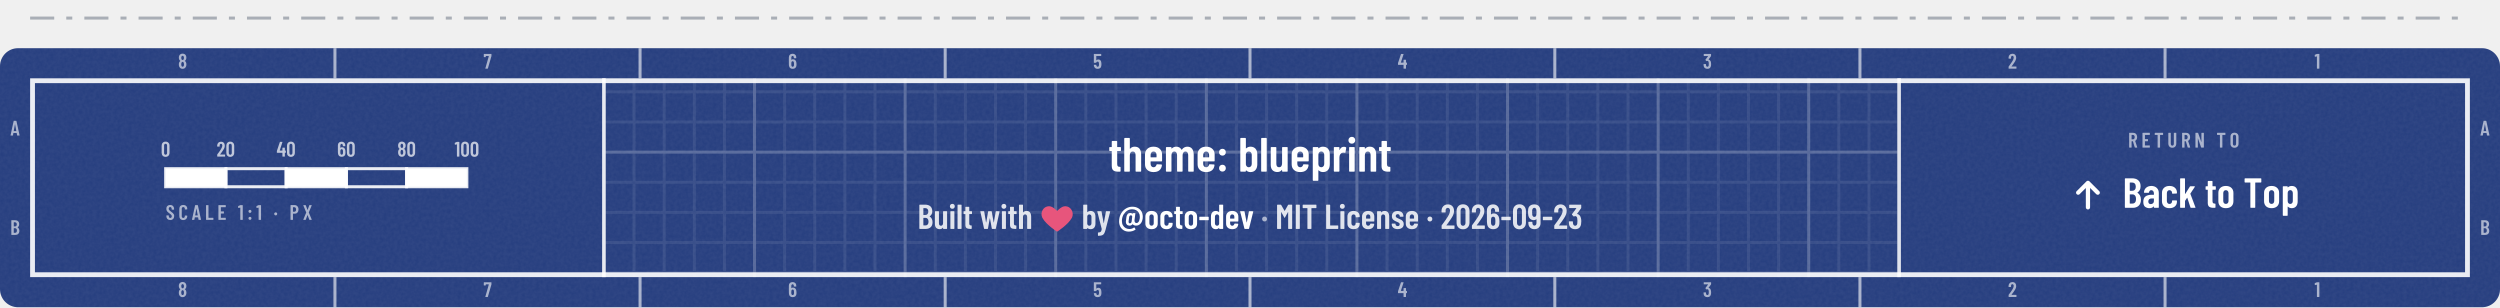
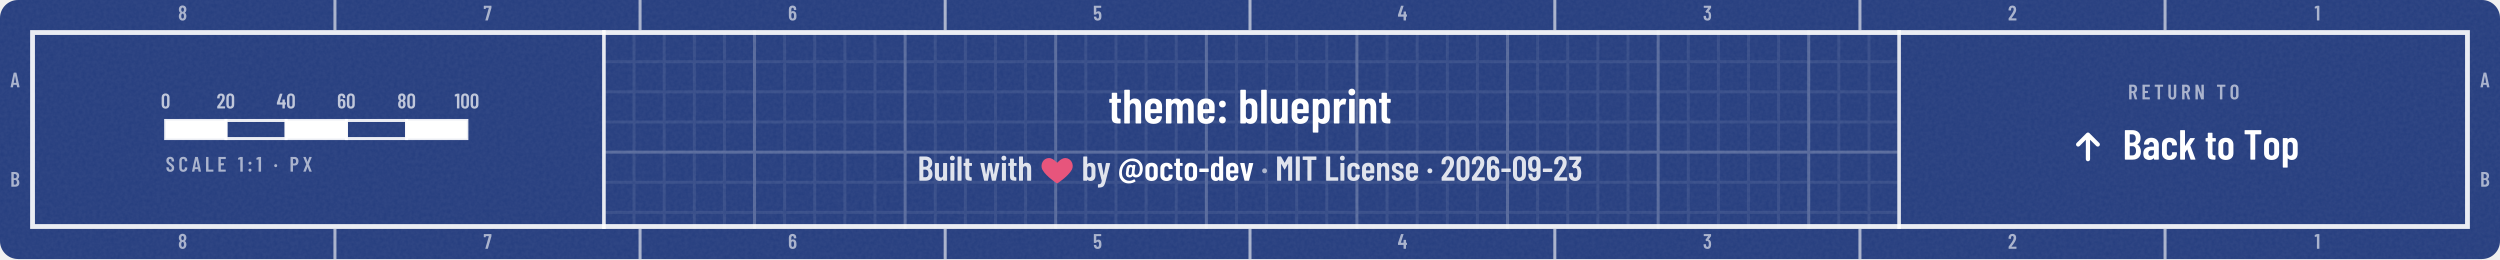
- <svg xmlns="http://www.w3.org/2000/svg" width="830" height="102" viewBox="0 0 830 102" role="img" aria-labelledby="t d">
+ <svg xmlns="http://www.w3.org/2000/svg" width="830" height="86" viewBox="0 0 830 86" role="img" aria-labelledby="t d">
  <defs>
    <clipPath id="kc1">
-       <rect x="0" y="16" width="830" height="86" rx="6" />
+       <rect x="0" y="0" width="830" height="86" rx="6" />
    </clipPath>
    <filter id="kn2" x="0" y="0" width="100%" height="100%">
      <feTurbulence type="fractalNoise" baseFrequency=".85" numOctaves="2" stitchTiles="stitch" />
      <feColorMatrix values="0 0 0 0 1 0 0 0 0 1 0 0 0 0 1 0 0 0 0.06 0" />
    </filter>
    <pattern id="kp3" width="10" height="10" patternUnits="userSpaceOnUse">
      <path d="M10 .5H.5V10" fill="none" stroke="#FFFFFF" stroke-opacity="0.075" />
    </pattern>
    <pattern id="kp4" width="50" height="50" patternUnits="userSpaceOnUse">
      <path d="M50 .5H.5V50" fill="none" stroke="#FFFFFF" stroke-opacity="0.16" />
    </pattern>
    <clipPath id="kc5">
-       <path clip-rule="evenodd" d="M10 26h810v66h-810zM10 26h190v66h-190zM630 26h190v66h-190z" />
+       <path clip-rule="evenodd" d="M10 10h810v66h-810zM10 10h190v66h-190zM630 10h190v66h-190z" />
    </clipPath>
    <path id="m45" d="M27 263V339Q27 344 30 348Q34 351 39 351H286Q291 351 294 348Q298 344 298 339V263Q298 258 294 254Q291 251 286 251H39Q34 251 30 254Q27 258 27 263Z" />
    <path id="m48" d="M38 183V517Q38 604 89 658Q140 711 224 711Q309 711 360 658Q412 604 412 517V183Q412 96 360 42Q309 -11 224 -11Q140 -11 89 42Q38 96 38 183ZM296 176V524Q296 563 276 586Q257 610 224 610Q192 610 173 586Q154 563 154 524V176Q154 137 173 114Q192 90 224 90Q257 90 276 114Q296 137 296 176Z" />
    <path id="m49" d="M122 700H218Q223 700 226 696Q230 693 230 688V12Q230 7 226 4Q223 0 218 0H126Q121 0 118 4Q114 7 114 12V576Q114 578 112 580Q111 582 109 581L27 565H24Q13 565 13 576L10 643Q10 653 18 657L107 697Q114 700 122 700Z" />
    <path id="m50" d="M173 100H392Q397 100 400 96Q404 93 404 88V12Q404 7 400 4Q397 0 392 0H43Q38 0 34 4Q31 7 31 12V92Q31 101 36 107L75 160Q114 212 152 266Q189 320 215 363Q273 459 273 522Q273 562 256 585Q238 608 209 608Q180 608 163 586Q146 563 147 526V487Q147 482 144 478Q140 475 135 475H41Q36 475 32 478Q29 482 29 487V530Q33 610 84 659Q134 708 214 708Q293 708 342 656Q390 605 390 521Q390 471 373 422Q356 373 319 317Q294 277 260 229Q225 181 214 166Q184 126 170 106Q168 104 169 102Q170 100 173 100Z" />
    <path id="m51" d="M387 218Q387 169 380 134Q368 66 326 29Q283 -8 210 -8Q134 -8 86 32Q38 73 32 143Q30 165 28 207Q28 219 40 219H132Q144 219 144 207Q146 173 148 156Q153 125 169 108Q185 92 210 92Q234 92 250 108Q266 123 271 152Q276 182 276 230Q276 281 269 315Q263 341 248 355Q233 369 210 369Q195 369 183 360Q177 356 174 356Q172 356 166 360L119 408Q115 412 115 417Q115 421 118 425L243 595Q245 597 244 599Q242 601 239 601H49Q44 601 40 604Q37 608 37 613V688Q37 693 40 696Q44 700 49 700H373Q378 700 382 696Q385 693 385 688V609Q385 602 380 594L266 438Q262 432 268 431Q309 426 338 392Q368 358 378 307Q387 267 387 218Z" />
    <path id="m52" d="M443 275V194Q443 189 440 186Q436 182 431 182H401Q396 182 396 177V12Q396 7 392 4Q389 0 384 0H292Q287 0 284 4Q280 7 280 12V177Q280 182 275 182H29Q24 182 20 186Q17 189 17 194V259Q17 268 19 274L158 690Q161 700 171 700H271Q277 700 280 696Q283 693 281 686L153 293Q152 287 157 287H275Q280 287 280 292V412Q280 417 284 420Q287 424 292 424H384Q389 424 392 420Q396 417 396 412V292Q396 287 401 287H431Q436 287 440 284Q443 280 443 275Z" />
    <path id="m53" d="M400 216Q400 175 396 146Q391 72 344 32Q297 -8 219 -8Q145 -8 99 30Q53 68 43 144L40 172Q40 184 52 184H144Q156 184 157 172Q157 166 159 154Q171 92 219 92Q244 92 260 108Q275 124 280 153Q284 178 284 217Q284 254 278 281Q273 307 258 322Q242 336 219 336Q171 336 157 290Q154 279 144 279H51Q46 279 42 282Q39 286 39 291V688Q39 693 42 696Q46 700 51 700H377Q382 700 386 696Q389 693 389 688V612Q389 607 386 604Q382 600 377 600H160Q155 600 155 595V400Q155 397 157 396Q159 396 161 398Q178 416 202 426Q227 437 254 437Q314 437 350 398Q387 360 394 290Q400 259 400 216Z" />
    <path id="m54" d="M401 216Q401 193 399 151Q394 75 346 34Q299 -8 221 -8Q147 -8 101 30Q55 69 46 144Q40 171 40 207L39 532Q39 613 88 660Q138 708 219 708Q295 708 343 660Q391 612 391 532V507Q391 502 388 498Q384 495 379 495H287Q282 495 278 498Q275 502 275 507V526Q275 560 258 582Q242 605 219 605Q191 605 174 583Q156 561 156 526V423Q156 420 158 419Q160 418 162 420Q191 447 234 447Q303 447 346 403Q389 359 396 286Q401 253 401 216ZM284 224Q284 250 279 295Q267 353 220 353Q196 353 180 338Q165 322 160 292Q156 257 156 224Q156 195 159 157Q164 125 180 108Q195 91 220 91Q245 91 260 109Q276 127 281 160Q284 196 284 224Z" />
    <path id="m55" d="M90 13 255 594Q257 600 251 600H116Q111 600 111 595V559Q111 554 108 550Q104 547 99 547H28Q23 547 20 550Q16 554 16 559L17 688Q17 693 20 696Q24 700 29 700H368Q373 700 376 696Q380 693 380 688V607Q380 603 378 593L211 10Q208 0 197 0H100Q87 0 90 13Z" />
    <path id="m56" d="M325 364Q358 345 375 306Q396 259 396 200Q396 147 380 107Q360 53 318 22Q275 -8 216 -8Q158 -8 116 22Q73 52 53 106Q38 148 38 200Q38 259 56 301Q71 341 109 363Q113 366 109 369Q76 390 58 427Q38 470 38 523Q38 581 58 620Q78 664 120 688Q161 712 216 712Q270 712 312 688Q353 665 374 621Q396 579 396 523Q396 471 376 429Q358 392 325 371Q319 367 325 364ZM159 559Q152 541 152 513Q152 483 162 456Q169 435 183 423Q197 411 216 411Q237 411 252 424Q266 436 273 459Q281 483 281 513Q281 547 271 568Q264 589 250 600Q236 612 216 612Q198 612 184 602Q171 591 164 573ZM281 206Q281 244 272 271Q266 295 252 308Q237 322 216 322Q195 322 180 308Q166 294 160 268Q152 242 152 208Q152 177 158 151Q163 123 178 108Q194 92 216 92Q239 92 255 108Q271 124 276 153Q281 180 281 206Z" />
    <path id="m57" d="M384 168Q384 87 334 40Q285 -8 204 -8Q128 -8 80 40Q32 88 32 168V193Q32 198 36 202Q39 205 44 205H136Q141 205 144 202Q148 198 148 193V174Q148 140 164 118Q181 95 204 95Q232 95 250 117Q267 139 267 174V276Q267 279 265 280Q263 281 261 279Q232 253 189 253Q120 253 77 297Q34 341 27 414Q22 447 22 484Q22 518 25 549Q29 625 76 666Q124 708 203 708Q276 708 322 670Q368 631 378 556Q383 526 383 493ZM267 476Q267 506 264 543Q253 609 204 609Q179 609 163 591Q147 573 142 540Q140 516 140 476Q140 439 145 405Q150 377 166 362Q181 347 204 347Q228 347 244 362Q259 378 263 408Q267 443 267 476Z" />
    <path id="m58" d="M57 404Q57 435 77 455Q97 475 128 475Q159 475 178 455Q198 435 198 404Q198 373 178 353Q158 333 128 333Q97 333 77 353Q57 373 57 404ZM57 73Q57 104 77 124Q97 144 128 144Q159 144 178 124Q198 104 198 73Q198 42 178 22Q158 2 128 2Q97 2 77 22Q57 42 57 73Z" />
    <path id="m64" d="M722 352Q722 327 719 301Q706 204 655 150Q604 95 529 95Q465 95 431 135Q427 138 424 134Q409 113 387 104Q365 94 343 94Q292 94 262 124Q233 154 233 201Q233 218 238 250L242 283Q244 307 250 347Q268 461 367 461Q380 461 394 456Q409 451 421 440Q428 435 428 442V444Q429 455 441 455H497Q509 455 508 442L484 258Q483 252 483 240Q483 206 499 188Q515 170 541 170Q577 170 602 206Q626 243 634 303Q637 326 637 346Q637 413 609 463Q581 513 530 540Q480 567 414 567Q342 567 279 530Q216 492 174 426Q132 359 122 275Q119 251 119 229Q119 156 149 104Q179 51 228 24Q277 -3 333 -3Q408 -3 468 39Q473 42 476 42Q482 42 485 36L511 -6Q513 -9 513 -14Q513 -19 508 -23Q472 -48 424 -63Q375 -78 319 -78Q239 -78 175 -42Q111 -5 74 62Q38 130 38 221Q38 253 42 280Q55 384 109 466Q163 549 246 595Q328 641 422 641Q510 641 578 605Q646 569 684 504Q722 438 722 352ZM400 212 403 233 404 243 414 326 416 343Q419 365 408 379Q398 393 379 393Q360 393 346 379Q332 365 329 343L326 322Q320 283 320 276L312 212Q311 188 321 174Q331 161 350 161Q369 161 382 175Q396 189 400 212Z" />
    <path id="m65" d="M325 11 306 116Q306 121 300 121H154Q148 121 148 116L129 11Q128 0 116 0H25Q11 0 14 13L162 689Q164 700 175 700H281Q292 700 294 689L442 13V9Q442 0 431 0H338Q326 0 325 11ZM171 212H282Q288 212 287 217L229 533Q228 536 226 536Q224 536 223 533L166 217Q165 212 171 212Z" />
    <path id="m66" d="M242 0H66Q61 0 58 4Q54 7 54 12V688Q54 693 58 696Q61 700 66 700H224Q319 700 373 652Q427 604 427 512Q427 409 354 365Q349 362 352 359Q391 334 413 292Q435 250 435 192Q435 100 382 50Q328 0 242 0ZM170 595V409Q170 404 175 404H226Q267 404 290 429Q313 454 313 500Q313 548 290 574Q267 600 226 600H175Q170 600 170 595ZM319 208Q319 260 296 290Q273 319 233 319H175Q170 319 170 314V106Q170 101 175 101H233Q273 101 296 129Q319 157 319 208Z" />
    <path id="m67" d="M42 180V521Q42 607 94 658Q145 708 230 708Q316 708 368 658Q420 607 420 521V509Q420 504 416 500Q413 496 408 496L315 492Q303 492 303 504V529Q303 564 283 586Q263 608 230 608Q198 608 178 586Q158 564 158 529V171Q158 136 178 114Q198 92 230 92Q263 92 283 114Q303 136 303 171V196Q303 201 306 204Q310 208 315 208L408 204Q413 204 416 200Q420 197 420 192V180Q420 95 368 44Q316 -8 230 -8Q145 -8 94 44Q42 95 42 180Z" />
    <path id="m69" d="M391 600H175Q170 600 170 595V406Q170 401 175 401H303Q308 401 312 398Q315 394 315 389V312Q315 307 312 304Q308 300 303 300H175Q170 300 170 295V105Q170 100 175 100H391Q396 100 400 96Q403 93 403 88V12Q403 7 400 4Q396 0 391 0H66Q61 0 58 4Q54 7 54 12V688Q54 693 58 696Q61 700 66 700H391Q396 700 400 696Q403 693 403 688V612Q403 607 400 604Q396 600 391 600Z" />
    <path id="m73" d="M54 12V688Q54 693 58 696Q61 700 66 700H158Q163 700 166 696Q170 693 170 688V12Q170 7 166 4Q163 0 158 0H66Q61 0 58 4Q54 7 54 12Z" />
    <path id="m76" d="M54 12V688Q54 693 58 696Q61 700 66 700H158Q163 700 166 696Q170 693 170 688V105Q170 100 175 100H391Q396 100 400 96Q403 93 403 88V12Q403 7 400 4Q396 0 391 0H66Q61 0 58 4Q54 7 54 12Z" />
    <path id="m77" d="M383 700H475Q480 700 484 696Q487 693 487 688V12Q487 7 484 4Q480 0 475 0H383Q378 0 374 4Q371 7 371 12V484Q371 488 369 488Q367 488 365 485L278 327Q273 319 269 319Q265 319 260 327L173 485Q171 488 169 488Q167 488 167 484V12Q167 7 164 4Q160 0 155 0H63Q58 0 54 4Q51 7 51 12V688Q51 693 54 696Q58 700 63 700H155Q165 700 170 692L267 521Q270 517 273 521L368 692Q373 700 383 700Z" />
    <path id="m78" d="M350 700H441Q446 700 450 696Q453 693 453 688V12Q453 7 450 4Q446 0 441 0H336Q326 0 323 10L174 434Q173 437 170 436Q168 436 168 433L169 12Q169 7 166 4Q162 0 157 0H66Q61 0 58 4Q54 7 54 12V688Q54 693 58 696Q61 700 66 700H169Q179 700 182 690L332 269Q333 266 336 266Q338 267 338 270V688Q338 693 342 696Q345 700 350 700Z" />
    <path id="m79" d="M42 182V518Q42 604 94 656Q147 708 233 708Q319 708 372 656Q425 604 425 518V182Q425 96 372 44Q319 -8 233 -8Q147 -8 94 44Q42 96 42 182ZM309 177V523Q309 561 288 584Q267 608 233 608Q199 608 178 584Q158 561 158 523V177Q158 139 178 116Q199 92 233 92Q267 92 288 116Q309 139 309 177Z" />
    <path id="m80" d="M432 495Q432 405 384 350Q337 295 259 295H174Q169 295 169 290V12Q169 7 166 4Q162 0 157 0H65Q60 0 56 4Q53 7 53 12V689Q53 694 56 698Q60 701 65 701H253Q306 701 346 675Q387 649 410 602Q432 555 432 495ZM316 492Q316 542 294 572Q271 601 234 601H174Q169 601 169 596V391Q169 386 174 386H234Q271 386 294 414Q316 443 316 492Z" />
    <path id="m82" d="M318 10 233 297Q231 301 228 301H175Q170 301 170 296V12Q170 7 166 4Q163 0 158 0H66Q61 0 58 4Q54 7 54 12V688Q54 693 58 696Q61 700 66 700H254Q307 700 348 674Q388 649 410 602Q433 556 433 496Q433 434 409 389Q385 344 342 321Q338 320 339 315L437 14Q438 12 438 9Q438 0 427 0H331Q321 0 318 10ZM170 595V396Q170 391 175 391H236Q272 391 294 419Q317 447 317 495Q317 543 294 572Q272 600 236 600H175Q170 600 170 595Z" />
    <path id="m83" d="M34 173V199Q34 204 38 208Q41 211 46 211H137Q142 211 146 208Q149 204 149 199V179Q149 140 168 116Q188 92 219 92Q250 92 270 114Q290 137 290 174Q290 200 279 219Q268 238 248 255Q228 272 184 304Q134 340 104 368Q73 396 52 436Q32 475 32 527Q32 610 82 659Q132 708 214 708Q297 708 348 656Q399 605 399 520V496Q399 491 396 488Q392 484 387 484H297Q292 484 288 488Q285 491 285 496V522Q285 561 266 584Q246 608 214 608Q184 608 165 586Q146 565 146 527Q146 491 166 466Q187 441 247 397Q308 352 339 324Q370 295 387 261Q404 227 404 180Q404 95 353 44Q302 -8 219 -8Q136 -8 85 42Q34 92 34 173Z" />
    <path id="m84" d="M425 688V612Q425 607 422 604Q418 600 413 600H286Q281 600 281 595V12Q281 7 278 4Q274 0 269 0H177Q172 0 168 4Q165 7 165 12V595Q165 600 160 600H40Q35 600 32 604Q28 607 28 612V688Q28 693 32 696Q35 700 40 700H413Q418 700 422 696Q425 693 425 688Z" />
    <path id="m85" d="M50 194V688Q50 693 54 696Q57 700 62 700H154Q159 700 162 696Q166 693 166 688V182Q166 142 186 117Q206 92 239 92Q272 92 292 117Q312 142 312 182V688Q312 693 316 696Q319 700 324 700H416Q421 700 424 696Q428 693 428 688V194Q428 103 376 48Q324 -8 239 -8Q153 -8 102 48Q50 103 50 194Z" />
    <path id="m88" d="M31 14 168 347Q169 350 168 353L31 686Q30 688 30 692Q30 700 40 700H135Q145 700 148 690L228 473Q229 470 231 470Q233 470 234 473L313 690Q316 700 326 700H420Q427 700 429 696Q431 692 429 686L292 353Q291 350 292 347L429 14Q430 12 430 8Q430 0 420 0H327Q316 0 313 10L234 226Q233 229 231 229Q229 229 228 226L148 10Q145 0 134 0H40Q33 0 31 4Q29 8 31 14Z" />
    <path id="m97" d="M397 352V12Q397 7 394 4Q390 0 385 0H293Q288 0 284 4Q281 7 281 12V31Q281 34 279 35Q277 36 275 33Q240 -8 173 -8Q116 -8 72 24Q29 57 29 143Q29 233 82 271Q134 309 224 309H276Q281 309 281 314V340Q281 376 263 398Q245 419 218 419Q197 419 183 406Q169 392 166 369Q165 357 153 357H56Q44 357 45 369Q50 437 98 478Q147 519 220 519Q299 519 348 473Q397 427 397 352ZM281 160V217Q281 222 276 222H224Q190 222 169 204Q148 185 148 150Q148 119 164 104Q180 88 205 88Q235 88 258 107Q281 126 281 160Z" />
    <path id="m98" d="M399 357V154Q399 80 362 36Q325 -8 258 -8Q204 -8 168 27Q166 29 164 28Q162 27 162 24V12Q162 7 158 4Q155 0 150 0H58Q53 0 50 4Q46 7 46 12V688Q46 693 50 696Q53 700 58 700H150Q155 700 158 696Q162 693 162 688V486Q162 483 164 482Q167 482 170 486Q189 503 212 511Q236 519 258 519Q324 519 362 476Q399 433 399 357ZM222 419Q198 419 182 404Q166 388 162 362V149Q166 123 182 108Q198 92 222 92Q250 92 267 112Q284 131 284 163V348Q284 380 267 400Q250 419 222 419Z" />
    <path id="m99" d="M38 155V357Q38 430 86 474Q133 519 215 519Q297 519 345 476Q393 432 393 365V351Q393 346 390 342Q386 339 381 339L289 335Q277 335 277 347V357Q277 382 260 400Q242 419 215 419Q188 419 171 399Q154 379 154 348V163Q154 132 171 112Q188 92 215 92Q242 92 260 110Q277 129 277 155V165Q277 170 280 174Q284 177 289 177L381 176Q386 176 390 172Q393 169 393 164V146Q393 77 345 34Q297 -8 215 -8Q133 -8 86 36Q38 80 38 155Z" />
    <path id="m100" d="M287 700H379Q384 700 388 696Q391 693 391 688V12Q391 7 388 4Q384 0 379 0H287Q282 0 278 4Q275 7 275 12V24Q275 27 273 28Q271 29 269 27Q233 -8 179 -8Q112 -8 75 36Q38 80 38 154V357Q38 433 76 476Q113 519 179 519Q202 519 226 510Q250 502 269 483Q271 481 273 482Q275 483 275 486V688Q275 693 278 696Q282 700 287 700ZM275 149V362Q271 388 255 404Q239 419 215 419Q187 419 170 400Q153 380 153 348V163Q153 131 170 112Q187 92 215 92Q239 92 255 108Q271 123 275 149Z" />
    <path id="m101" d="M380 213H159Q154 213 154 208V163Q154 132 171 112Q188 92 215 92Q238 92 254 106Q271 121 276 144Q279 154 289 154L378 150Q383 150 386 146Q390 143 389 137Q382 67 338 30Q294 -8 215 -8Q133 -8 86 36Q38 79 38 154V357Q38 430 86 474Q133 519 215 519Q297 519 344 474Q392 430 392 357V225Q392 220 388 216Q385 213 380 213ZM154 348V303Q154 298 159 298H272Q277 298 277 303V348Q277 380 260 400Q243 419 215 419Q188 419 171 399Q154 379 154 348Z" />
    <path id="m104" d="M397 352V12Q397 7 394 4Q390 0 385 0H293Q288 0 284 4Q281 7 281 12V343Q281 379 266 399Q251 419 223 419Q194 419 178 398Q162 377 162 340V12Q162 7 158 4Q155 0 150 0H58Q53 0 50 4Q46 7 46 12V688Q46 693 50 696Q53 700 58 700H150Q155 700 158 696Q162 693 162 688V479Q162 476 164 476Q167 475 170 479Q204 519 265 519Q330 519 364 476Q397 432 397 352Z" />
    <path id="m105" d="M36 652Q36 683 56 703Q76 723 107 723Q138 723 158 703Q177 683 177 652Q177 621 157 601Q137 581 107 581Q76 581 56 601Q36 621 36 652ZM50 12V499Q50 504 54 508Q57 511 62 511H154Q159 511 162 508Q166 504 166 499V12Q166 7 162 4Q159 0 154 0H62Q57 0 54 4Q50 7 50 12Z" />
    <path id="m107" d="M46 12V688Q46 693 50 696Q53 700 58 700H150Q155 700 158 696Q162 693 162 688V332Q162 328 164 328Q166 328 168 331L277 503Q281 511 291 511H387Q394 511 396 506Q398 502 394 496L290 339Q288 335 289 332L409 14Q410 12 410 9Q410 0 399 0H304Q294 0 291 10L217 236Q216 239 214 240Q212 240 211 237L164 167Q162 163 162 161V12Q162 7 158 4Q155 0 150 0H58Q53 0 50 4Q46 7 46 12Z" />
    <path id="m108" d="M42 12V688Q42 693 46 696Q49 700 54 700H146Q151 700 154 696Q158 693 158 688V12Q158 7 154 4Q151 0 146 0H54Q49 0 46 4Q42 7 42 12Z" />
    <path id="m109" d="M623 347V12Q623 7 620 4Q616 0 611 0H520Q515 0 512 4Q508 7 508 12V339Q508 377 493 398Q478 419 452 419Q424 419 408 398Q392 377 392 340V12Q392 7 388 4Q385 0 380 0H289Q284 0 280 4Q277 7 277 12V339Q277 377 262 398Q246 419 221 419Q193 419 177 398Q161 377 161 340V12Q161 7 158 4Q154 0 149 0H58Q53 0 50 4Q46 7 46 12V499Q46 504 50 508Q53 511 58 511H149Q154 511 158 508Q161 504 161 499V483Q161 480 163 479Q165 478 167 481Q187 501 212 510Q237 519 261 519Q335 519 370 456Q373 452 379 459Q399 491 430 505Q460 519 491 519Q556 519 590 474Q623 428 623 347Z" />
    <path id="m110" d="M397 352V12Q397 7 394 4Q390 0 385 0H293Q288 0 284 4Q281 7 281 12V343Q281 379 266 399Q251 419 223 419Q194 419 178 398Q162 377 162 340V12Q162 7 158 4Q155 0 150 0H58Q53 0 50 4Q46 7 46 12V499Q46 504 50 508Q53 511 58 511H150Q155 511 158 508Q162 504 162 499V479Q162 476 164 476Q167 475 170 479Q204 519 265 519Q330 519 364 476Q397 432 397 352Z" />
    <path id="m111" d="M38 155V356Q38 430 86 474Q134 519 216 519Q299 519 347 474Q395 430 395 356V155Q395 80 348 36Q300 -8 216 -8Q133 -8 86 36Q38 80 38 155ZM279 164V348Q279 379 262 399Q244 419 216 419Q188 419 171 400Q154 380 154 348V164Q154 132 171 112Q188 93 216 93Q244 93 262 112Q279 132 279 164Z" />
    <path id="m112" d="M403 357V155Q403 78 366 35Q329 -8 262 -8Q239 -8 215 0Q191 9 172 28Q170 30 168 29Q166 28 166 25V-177Q166 -182 162 -186Q159 -189 154 -189H62Q57 -189 54 -186Q50 -182 50 -177V499Q50 504 54 508Q57 511 62 511H154Q159 511 162 508Q166 504 166 499V487Q166 484 168 484Q171 483 174 487Q209 519 262 519Q329 519 366 476Q403 432 403 357ZM226 420Q199 420 182 400Q166 380 166 348V163Q166 131 182 112Q199 92 226 92Q254 92 271 112Q288 131 288 163V348Q288 380 271 400Q254 420 226 420Z" />
    <path id="m114" d="M297 507Q305 502 303 492L287 399Q286 387 273 392Q259 396 247 396Q235 396 225 393Q197 389 180 362Q162 334 162 296V13Q162 8 158 4Q155 1 150 1H58Q53 1 50 4Q46 8 46 13V499Q46 504 50 508Q53 511 58 511H150Q155 511 158 508Q162 504 162 499V453Q162 449 164 448Q166 448 167 452Q194 517 255 517Q282 517 297 507Z" />
    <path id="m115" d="M30 135V142Q30 147 34 150Q37 154 42 154H128Q133 154 136 150Q140 147 140 142V137Q140 113 158 97Q177 81 204 81Q230 81 245 96Q260 111 260 134Q260 154 247 168Q234 181 219 188Q204 195 165 211Q108 233 72 267Q35 301 35 368Q35 438 80 478Q124 517 200 517Q278 517 324 476Q369 434 369 364Q369 359 366 356Q362 352 357 352H273Q268 352 264 356Q261 359 261 364V370Q261 394 244 410Q228 426 203 426Q177 426 162 410Q146 393 146 370Q146 351 158 338Q170 325 185 318Q200 310 235 295Q277 278 306 262Q334 245 356 214Q377 184 377 139Q377 72 330 33Q283 -6 203 -6Q124 -6 77 32Q30 70 30 135Z" />
    <path id="m116" d="M248 429H186Q181 429 181 424V162Q181 127 194 114Q207 100 233 101H240Q245 101 248 98Q252 94 252 89V12Q252 7 248 4Q245 0 240 0H206Q138 0 104 25Q69 50 69 119V424Q69 429 64 429H29Q24 429 20 432Q17 436 17 441V499Q17 504 20 508Q24 511 29 511H64Q69 511 69 516V626Q69 631 72 634Q76 638 81 638H169Q174 638 178 634Q181 631 181 626V516Q181 511 186 511H248Q253 511 256 508Q260 504 260 499V441Q260 436 256 432Q253 429 248 429Z" />
    <path id="m117" d="M289 511H381Q386 511 390 508Q393 504 393 499V12Q393 7 390 4Q386 0 381 0H289Q284 0 280 4Q277 7 277 12V34Q277 37 275 38Q273 39 271 36Q242 -7 178 -7Q117 -7 80 30Q42 66 42 142V499Q42 504 46 508Q49 511 54 511H146Q151 511 154 508Q158 504 158 499V167Q158 92 216 92Q245 92 261 114Q277 135 277 172V499Q277 504 280 508Q284 511 289 511Z" />
    <path id="m118" d="M141 10 19 499V503Q19 512 30 512H132Q144 512 145 501L205 190Q206 187 208 187Q210 187 211 190L270 501Q271 512 283 512L385 510Q399 510 396 497L275 10Q272 0 261 0H155Q144 0 141 10Z" />
    <path id="m119" d="M126 11 19 499V503Q19 512 30 512H118Q130 512 131 501L183 190Q184 187 186 187Q188 187 189 190L244 501Q245 512 257 512H335Q347 512 348 501L404 189Q405 186 407 186Q409 186 410 189L463 501Q464 512 476 512L563 510Q576 510 573 497L466 11Q464 0 453 0H363Q351 0 350 11L297 303Q296 306 294 306Q292 306 291 303L239 11Q238 0 226 0H139Q128 0 126 11Z" />
    <path id="m121" d="M34 -187V-115Q34 -110 37 -106Q40 -103 44 -103Q77 -102 96 -94Q115 -87 126 -66Q138 -44 143 -3L142 3L16 499V503Q16 512 27 512H125Q137 512 138 501L199 170Q200 167 202 167Q204 167 205 170L264 501Q265 512 277 512L376 510Q390 510 387 497L253 -28Q234 -99 213 -134Q192 -169 154 -184Q116 -199 45 -199H40Q38 -199 36 -196Q34 -192 34 -187Z" />
    <path id="m183" d="M37 286Q37 317 57 337Q77 357 108 357Q139 357 158 337Q178 317 178 286Q178 255 158 235Q138 215 108 215Q77 215 57 235Q37 255 37 286Z" />
  </defs>
-   <rect y="16" width="830" height="86" rx="6" fill="#253D7E" />
-   <rect y="16" width="830" height="86" clip-path="url(#kc1)" filter="url(#kn2)" />
+   <rect y="0" width="830" height="86" rx="6" fill="#253D7E" />
+   <rect y="0" width="830" height="86" clip-path="url(#kc1)" filter="url(#kn2)" />
  <g clip-path="url(#kc5)">
-     <rect y="16" width="830" height="86" fill="url(#kp3)" />
-     <rect y="16" width="830" height="86" fill="url(#kp4)" />
-   </g>
-   <rect x="10.8" y="26.8" width="808.4" height="64.4" fill="none" stroke="#FFFFFF" stroke-opacity="0.9" stroke-width="1.6" />
-   <path d="M111.2 16V26M111.2 92V102M212.5 16V26M212.5 92V102M313.8 16V26M313.8 92V102M415 16V26M415 92V102M516.2 16V26M516.2 92V102M617.5 16V26M617.5 92V102M718.8 16V26M718.8 92V102" stroke="#FFFFFF" stroke-opacity="0.6" />
+     <rect y="0" width="830" height="86" fill="url(#kp3)" />
+     <rect y="0" width="830" height="86" fill="url(#kp4)" />
+   </g>
+   <rect x="10.8" y="10.8" width="808.4" height="64.4" fill="none" stroke="#FFFFFF" stroke-opacity="0.9" stroke-width="1.6" />
+   <path d="M111.2 0V10M111.2 76V86M212.5 0V10M212.5 76V86M313.8 0V10M313.8 76V86M415 0V10M415 76V86M516.2 0V10M516.2 76V86M617.5 0V10M617.5 76V86M718.8 0V10M718.8 76V86" stroke="#FFFFFF" stroke-opacity="0.6" />
  <g transform="scale(0.007 -0.007)" fill="#FFFFFF" fill-opacity="0.6">
-     <use href="#m56" x="8444" y="-3257" />
-     <use href="#m56" x="8444" y="-14086" />
-     <use href="#m55" x="22929" y="-3257" />
-     <use href="#m55" x="22929" y="-14086" />
-     <use href="#m54" x="37375" y="-3257" />
-     <use href="#m54" x="37375" y="-14086" />
-     <use href="#m53" x="51840" y="-3257" />
-     <use href="#m53" x="51840" y="-14086" />
-     <use href="#m52" x="66288" y="-3257" />
-     <use href="#m52" x="66288" y="-14086" />
-     <use href="#m51" x="80769" y="-3257" />
-     <use href="#m51" x="80769" y="-14086" />
-     <use href="#m50" x="95234" y="-3257" />
-     <use href="#m50" x="95234" y="-14086" />
-     <use href="#m49" x="109774" y="-3257" />
-     <use href="#m49" x="109774" y="-14086" />
-     <use href="#m65" x="486" y="-6429" />
-     <use href="#m65" x="117629" y="-6429" />
-     <use href="#m66" x="483" y="-11143" />
-     <use href="#m66" x="117626" y="-11143" />
-   </g>
-   <path d="M10 6H820" stroke="#7A8390" stroke-opacity=".6" stroke-dasharray="8 4 2 4" />
-   <path d="M200.5 26V92M630.5 26V92" stroke="#FFFFFF" stroke-opacity="0.85" stroke-width="1.2" />
-   <rect x="55" y="56" width="20" height="6" fill="#FFFFFF" stroke="#FFFFFF" stroke-opacity="0.9" />
-   <rect x="75" y="56" width="20" height="6" fill="none" stroke="#FFFFFF" stroke-opacity="0.9" />
-   <rect x="95" y="56" width="20" height="6" fill="#FFFFFF" stroke="#FFFFFF" stroke-opacity="0.9" />
-   <rect x="115" y="56" width="20" height="6" fill="none" stroke="#FFFFFF" stroke-opacity="0.9" />
-   <rect x="135" y="56" width="20" height="6" fill="#FFFFFF" stroke="#FFFFFF" stroke-opacity="0.9" />
-   <g transform="translate(53.4 52) scale(0.007 -0.007)" fill="#FFFFFF" fill-opacity="0.7">
+     <use href="#m56" x="8444" y="-971" />
+     <use href="#m56" x="8444" y="-11800" />
+     <use href="#m55" x="22929" y="-971" />
+     <use href="#m55" x="22929" y="-11800" />
+     <use href="#m54" x="37375" y="-971" />
+     <use href="#m54" x="37375" y="-11800" />
+     <use href="#m53" x="51840" y="-971" />
+     <use href="#m53" x="51840" y="-11800" />
+     <use href="#m52" x="66288" y="-971" />
+     <use href="#m52" x="66288" y="-11800" />
+     <use href="#m51" x="80769" y="-971" />
+     <use href="#m51" x="80769" y="-11800" />
+     <use href="#m50" x="95234" y="-971" />
+     <use href="#m50" x="95234" y="-11800" />
+     <use href="#m49" x="109774" y="-971" />
+     <use href="#m49" x="109774" y="-11800" />
+     <use href="#m65" x="486" y="-4143" />
+     <use href="#m65" x="117629" y="-4143" />
+     <use href="#m66" x="483" y="-8857" />
+     <use href="#m66" x="117626" y="-8857" />
+   </g>
+   <path d="M200.5 10V76M630.5 10V76" stroke="#FFFFFF" stroke-opacity="0.85" stroke-width="1.2" />
+   <rect x="55" y="40" width="20" height="6" fill="#FFFFFF" stroke="#FFFFFF" stroke-opacity="0.9" />
+   <rect x="75" y="40" width="20" height="6" fill="none" stroke="#FFFFFF" stroke-opacity="0.9" />
+   <rect x="95" y="40" width="20" height="6" fill="#FFFFFF" stroke="#FFFFFF" stroke-opacity="0.9" />
+   <rect x="115" y="40" width="20" height="6" fill="none" stroke="#FFFFFF" stroke-opacity="0.9" />
+   <rect x="135" y="40" width="20" height="6" fill="#FFFFFF" stroke="#FFFFFF" stroke-opacity="0.9" />
+   <g transform="translate(53.4 36) scale(0.007 -0.007)" fill="#FFFFFF" fill-opacity="0.7">
    <use href="#m48" x="0" />
  </g>
-   <g transform="translate(71.9 52) scale(0.007 -0.007)" fill="#FFFFFF" fill-opacity="0.7">
+   <g transform="translate(71.9 36) scale(0.007 -0.007)" fill="#FFFFFF" fill-opacity="0.7">
    <use href="#m50" x="0" />
    <use href="#m48" x="425" />
  </g>
-   <g transform="translate(91.8 52) scale(0.007 -0.007)" fill="#FFFFFF" fill-opacity="0.7">
+   <g transform="translate(91.8 36) scale(0.007 -0.007)" fill="#FFFFFF" fill-opacity="0.7">
    <use href="#m52" x="0" />
    <use href="#m48" x="459" />
  </g>
-   <g transform="translate(111.9 52) scale(0.007 -0.007)" fill="#FFFFFF" fill-opacity="0.7">
+   <g transform="translate(111.9 36) scale(0.007 -0.007)" fill="#FFFFFF" fill-opacity="0.7">
    <use href="#m54" x="0" />
    <use href="#m48" x="429" />
  </g>
-   <g transform="translate(131.9 52) scale(0.007 -0.007)" fill="#FFFFFF" fill-opacity="0.7">
+   <g transform="translate(131.9 36) scale(0.007 -0.007)" fill="#FFFFFF" fill-opacity="0.7">
    <use href="#m56" x="0" />
    <use href="#m48" x="434" />
  </g>
-   <g transform="translate(150.9 52) scale(0.007 -0.007)" fill="#FFFFFF" fill-opacity="0.7">
+   <g transform="translate(150.9 36) scale(0.007 -0.007)" fill="#FFFFFF" fill-opacity="0.7">
    <use href="#m49" x="0" />
    <use href="#m48" x="274" />
    <use href="#m48" x="724" />
  </g>
-   <g transform="translate(55 73) scale(0.007 -0.007)" fill="#FFFFFF" fill-opacity="0.6">
+   <g transform="translate(55 57) scale(0.007 -0.007)" fill="#FFFFFF" fill-opacity="0.6">
    <use href="#m83" x="0" />
    <use href="#m67" x="605" />
    <use href="#m65" x="1234" />
    <use href="#m76" x="1861" />
    <use href="#m69" x="2448" />
    <use href="#m49" x="3426" />
    <use href="#m58" x="3871" />
    <use href="#m49" x="4294" />
    <use href="#m183" x="5111" />
    <use href="#m80" x="5869" />
    <use href="#m88" x="6498" />
  </g>
-   <g transform="translate(368 57) scale(0.016 -0.016)" fill="#FFFFFF">
+   <g transform="translate(368 41) scale(0.016 -0.016)" fill="#FFFFFF">
    <use href="#m116" x="0" />
    <use href="#m104" x="282" />
    <use href="#m101" x="721" />
    <use href="#m109" x="1147" />
    <use href="#m101" x="1812" />
    <use href="#m58" x="2238" />
    <use href="#m98" x="2690" />
    <use href="#m108" x="3127" />
    <use href="#m117" x="3326" />
    <use href="#m101" x="3764" />
    <use href="#m112" x="4190" />
    <use href="#m114" x="4631" />
    <use href="#m105" x="4944" />
    <use href="#m110" x="5159" />
    <use href="#m116" x="5598" />
  </g>
-   <g transform="translate(304.6 76) scale(0.0115 -0.0115)" fill="#FFFFFF" fill-opacity="0.85">
+   <g transform="translate(304.6 60) scale(0.0115 -0.0115)" fill="#FFFFFF" fill-opacity="0.85">
    <use href="#m66" x="0" />
    <use href="#m117" x="462" />
    <use href="#m105" x="900" />
    <use href="#m108" x="1115" />
    <use href="#m116" x="1314" />
    <use href="#m119" x="1796" />
    <use href="#m105" x="2388" />
    <use href="#m116" x="2603" />
    <use href="#m104" x="2885" />
  </g>
-   <g transform="translate(345.1 66.8) scale(0.4888)" fill="#E7557C" stroke="#E7557C" stroke-width="1.2" stroke-linejoin="round">
+   <g transform="translate(345.1 50.8) scale(0.4888)" fill="#E7557C" stroke="#E7557C" stroke-width="1.2" stroke-linejoin="round">
    <path d="M12 20s-7-4.5-9.5-9C1 8 3 4 6.5 4 9 4 12 7.5 12 7.5S15 4 17.5 4C21 4 23 8 21.5 11c-2.5 4.5-9.5 9-9.5 9z" />
  </g>
-   <g transform="translate(359.1 76) scale(0.0115 -0.0115)" fill="#FFFFFF" fill-opacity="0.85">
+   <g transform="translate(359.1 60) scale(0.0115 -0.0115)" fill="#FFFFFF" fill-opacity="0.85">
    <use href="#m98" x="0" />
    <use href="#m121" x="437" />
  </g>
-   <g transform="translate(371.1 76) scale(0.0115 -0.0115)" fill="#FFFFFF">
+   <g transform="translate(371.1 60) scale(0.0115 -0.0115)" fill="#FFFFFF">
    <use href="#m64" x="0" />
    <use href="#m111" x="759" />
    <use href="#m99" x="1191" />
    <use href="#m116" x="1613" />
    <use href="#m111" x="1895" />
    <use href="#m45" x="2327" />
    <use href="#m100" x="2652" />
    <use href="#m101" x="3089" />
    <use href="#m118" x="3515" />
  </g>
-   <g transform="translate(418.6 76) scale(0.0115 -0.0115)" fill="#FFFFFF" fill-opacity="0.6">
+   <g transform="translate(418.6 60) scale(0.0115 -0.0115)" fill="#FFFFFF" fill-opacity="0.6">
    <use href="#m183" x="0" />
  </g>
-   <g transform="translate(423.4 76) scale(0.0115 -0.0115)" fill="#FFFFFF" fill-opacity="0.85">
+   <g transform="translate(423.4 60) scale(0.0115 -0.0115)" fill="#FFFFFF" fill-opacity="0.85">
    <use href="#m77" x="0" />
    <use href="#m73" x="538" />
    <use href="#m84" x="762" />
    <use href="#m76" x="1414" />
    <use href="#m105" x="1829" />
    <use href="#m99" x="2044" />
    <use href="#m101" x="2466" />
    <use href="#m110" x="2892" />
    <use href="#m115" x="3331" />
    <use href="#m101" x="3729" />
    <use href="#m183" x="4355" />
    <use href="#m50" x="4770" />
    <use href="#m48" x="5195" />
    <use href="#m50" x="5645" />
    <use href="#m54" x="6070" />
    <use href="#m45" x="6499" />
    <use href="#m48" x="6824" />
    <use href="#m57" x="7274" />
    <use href="#m45" x="7697" />
    <use href="#m50" x="8022" />
    <use href="#m51" x="8447" />
  </g>
-   <g transform="translate(706.5 49) scale(0.007 -0.007)" fill="#FFFFFF" fill-opacity="0.6">
+   <g transform="translate(706.5 33) scale(0.007 -0.007)" fill="#FFFFFF" fill-opacity="0.6">
    <use href="#m82" x="0" />
    <use href="#m69" x="632" />
    <use href="#m84" x="1239" />
    <use href="#m85" x="1862" />
    <use href="#m82" x="2512" />
    <use href="#m78" x="3144" />
    <use href="#m84" x="4194" />
    <use href="#m79" x="4817" />
  </g>
-   <g transform="rotate(-90 693.2 64.5)">
-     <g transform="translate(686.7 58) scale(0.5417)" fill="none" stroke="#FFFFFF" stroke-width="2.6" stroke-linecap="round" stroke-linejoin="round">
+   <g transform="rotate(-90 693.2 48.5)">
+     <g transform="translate(686.7 42) scale(0.5417)" fill="none" stroke="#FFFFFF" stroke-width="2.6" stroke-linecap="round" stroke-linejoin="round">
      <path d="M4 12h15M13 6l6 6-6 6" />
    </g>
  </g>
-   <g transform="translate(704.7 69) scale(0.014 -0.014)" fill="#FFFFFF">
+   <g transform="translate(704.7 53) scale(0.014 -0.014)" fill="#FFFFFF">
    <use href="#m66" x="0" />
    <use href="#m97" x="462" />
    <use href="#m99" x="896" />
    <use href="#m107" x="1318" />
    <use href="#m116" x="1951" />
    <use href="#m111" x="2233" />
    <use href="#m84" x="2865" />
    <use href="#m111" x="3317" />
    <use href="#m112" x="3749" />
  </g>
</svg>
